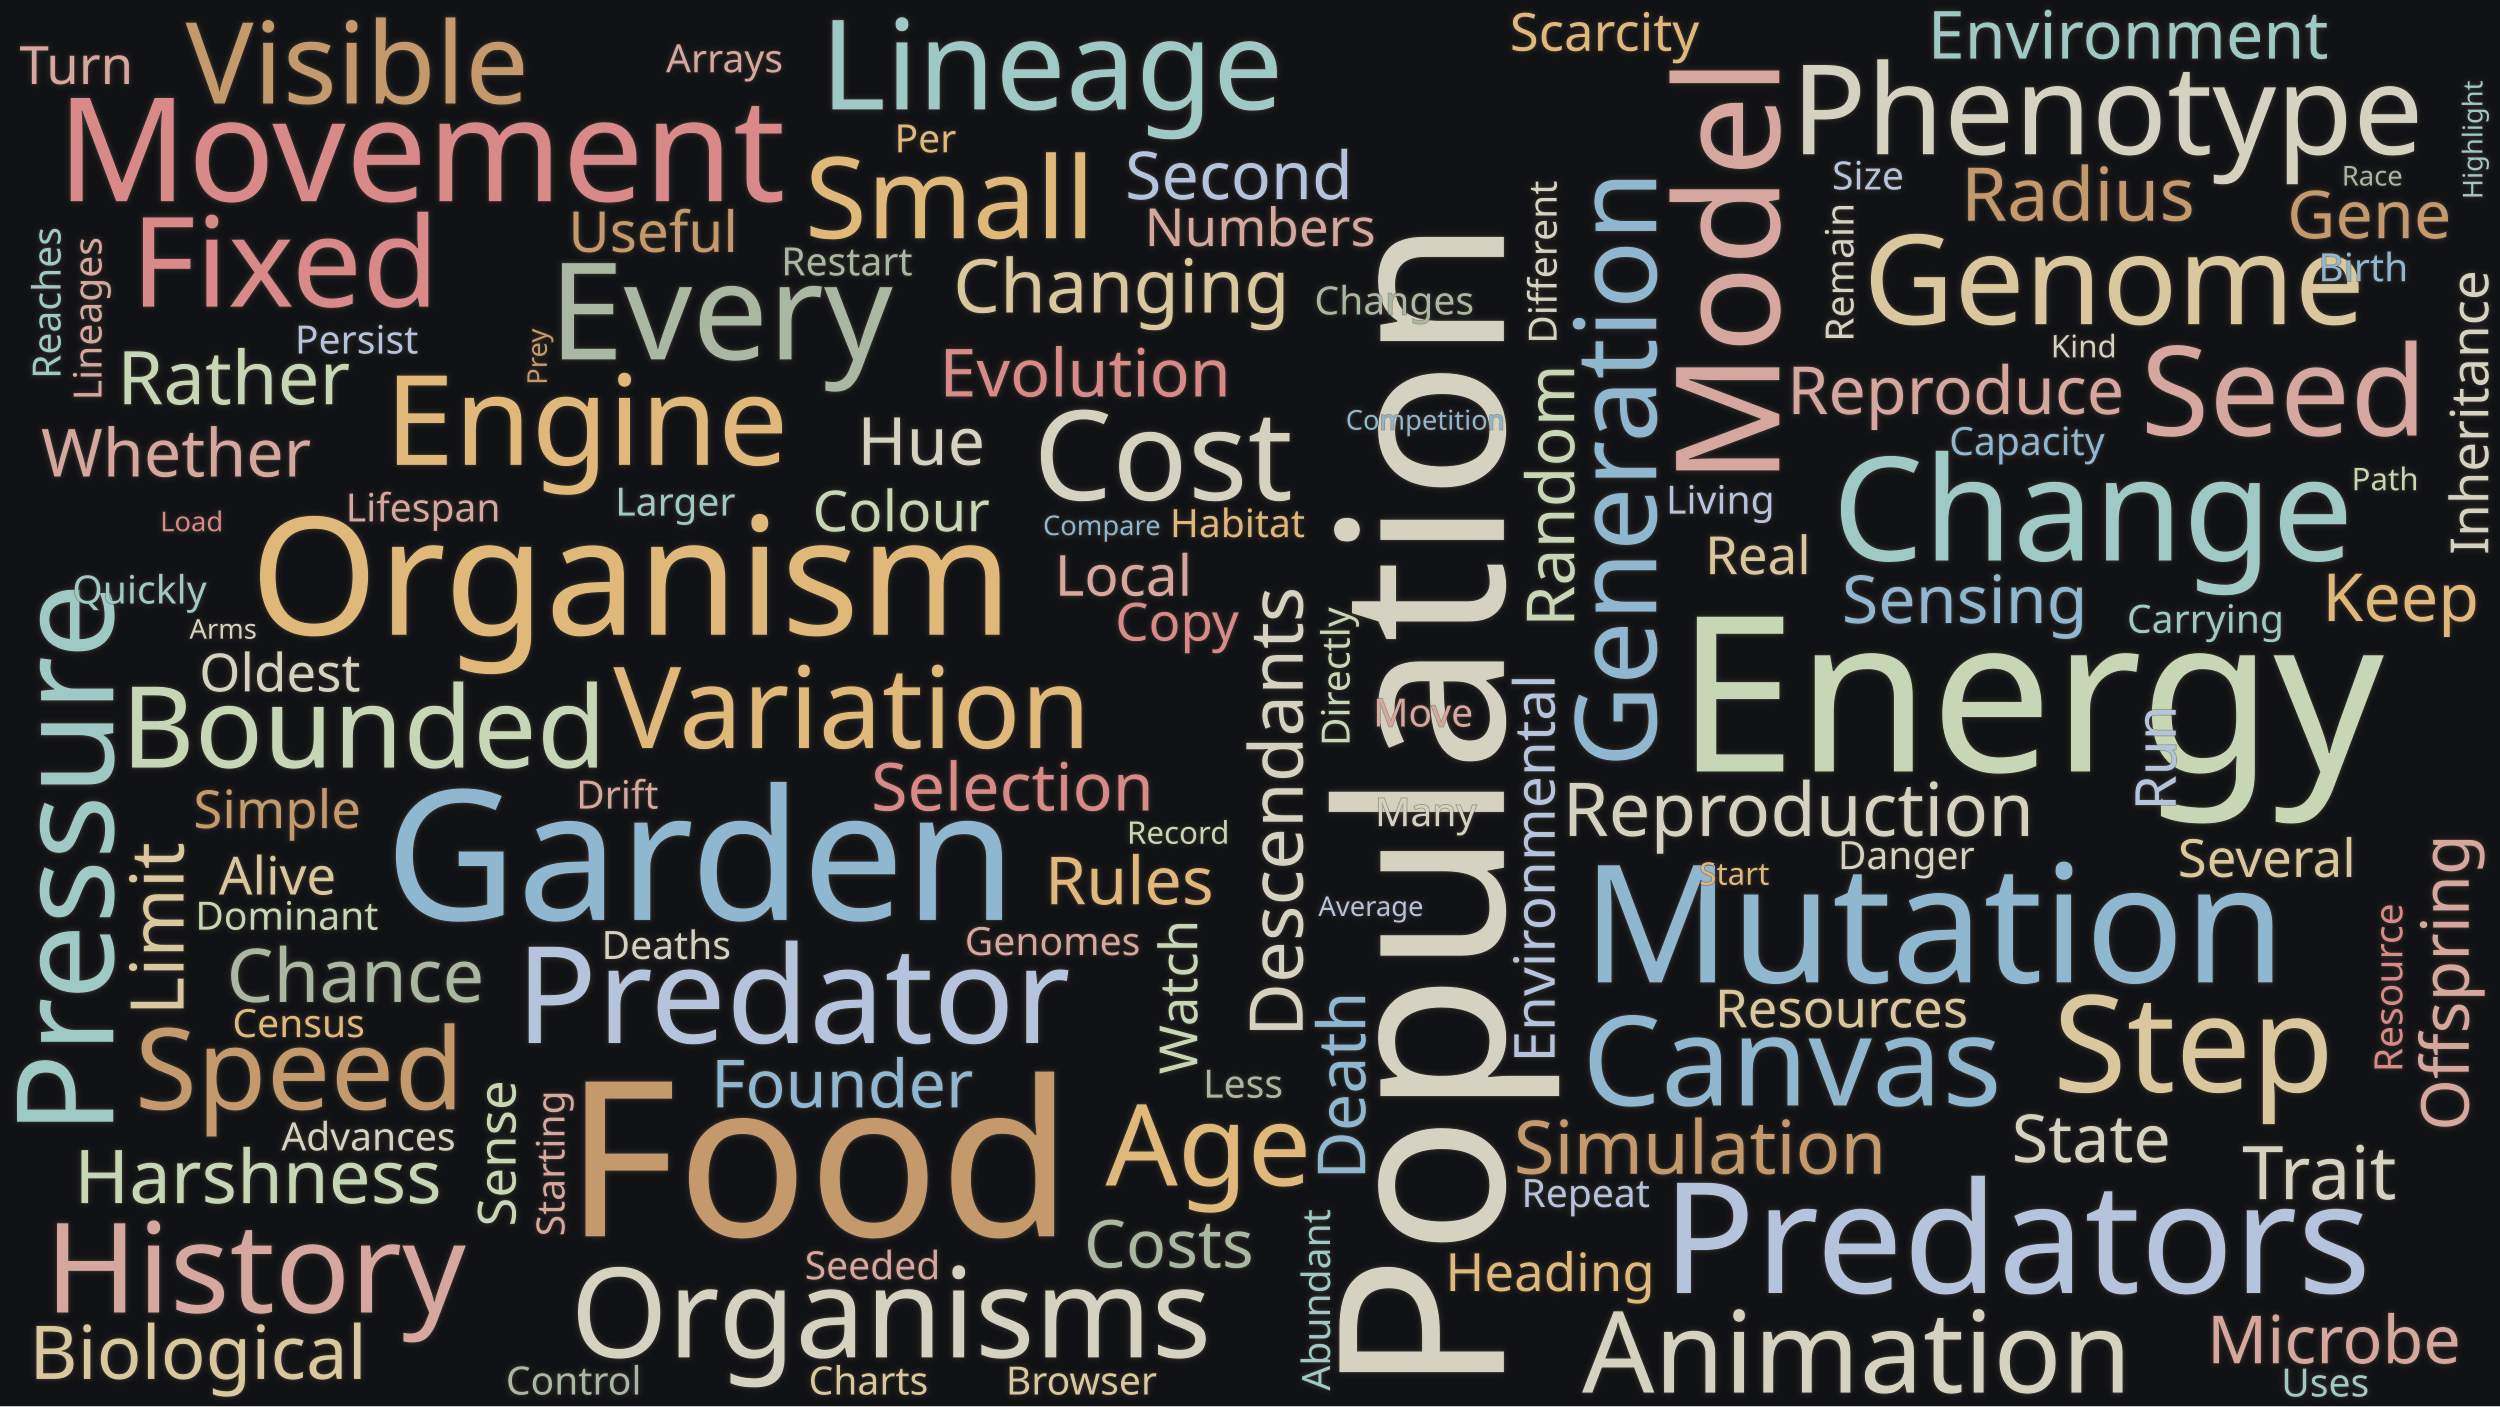
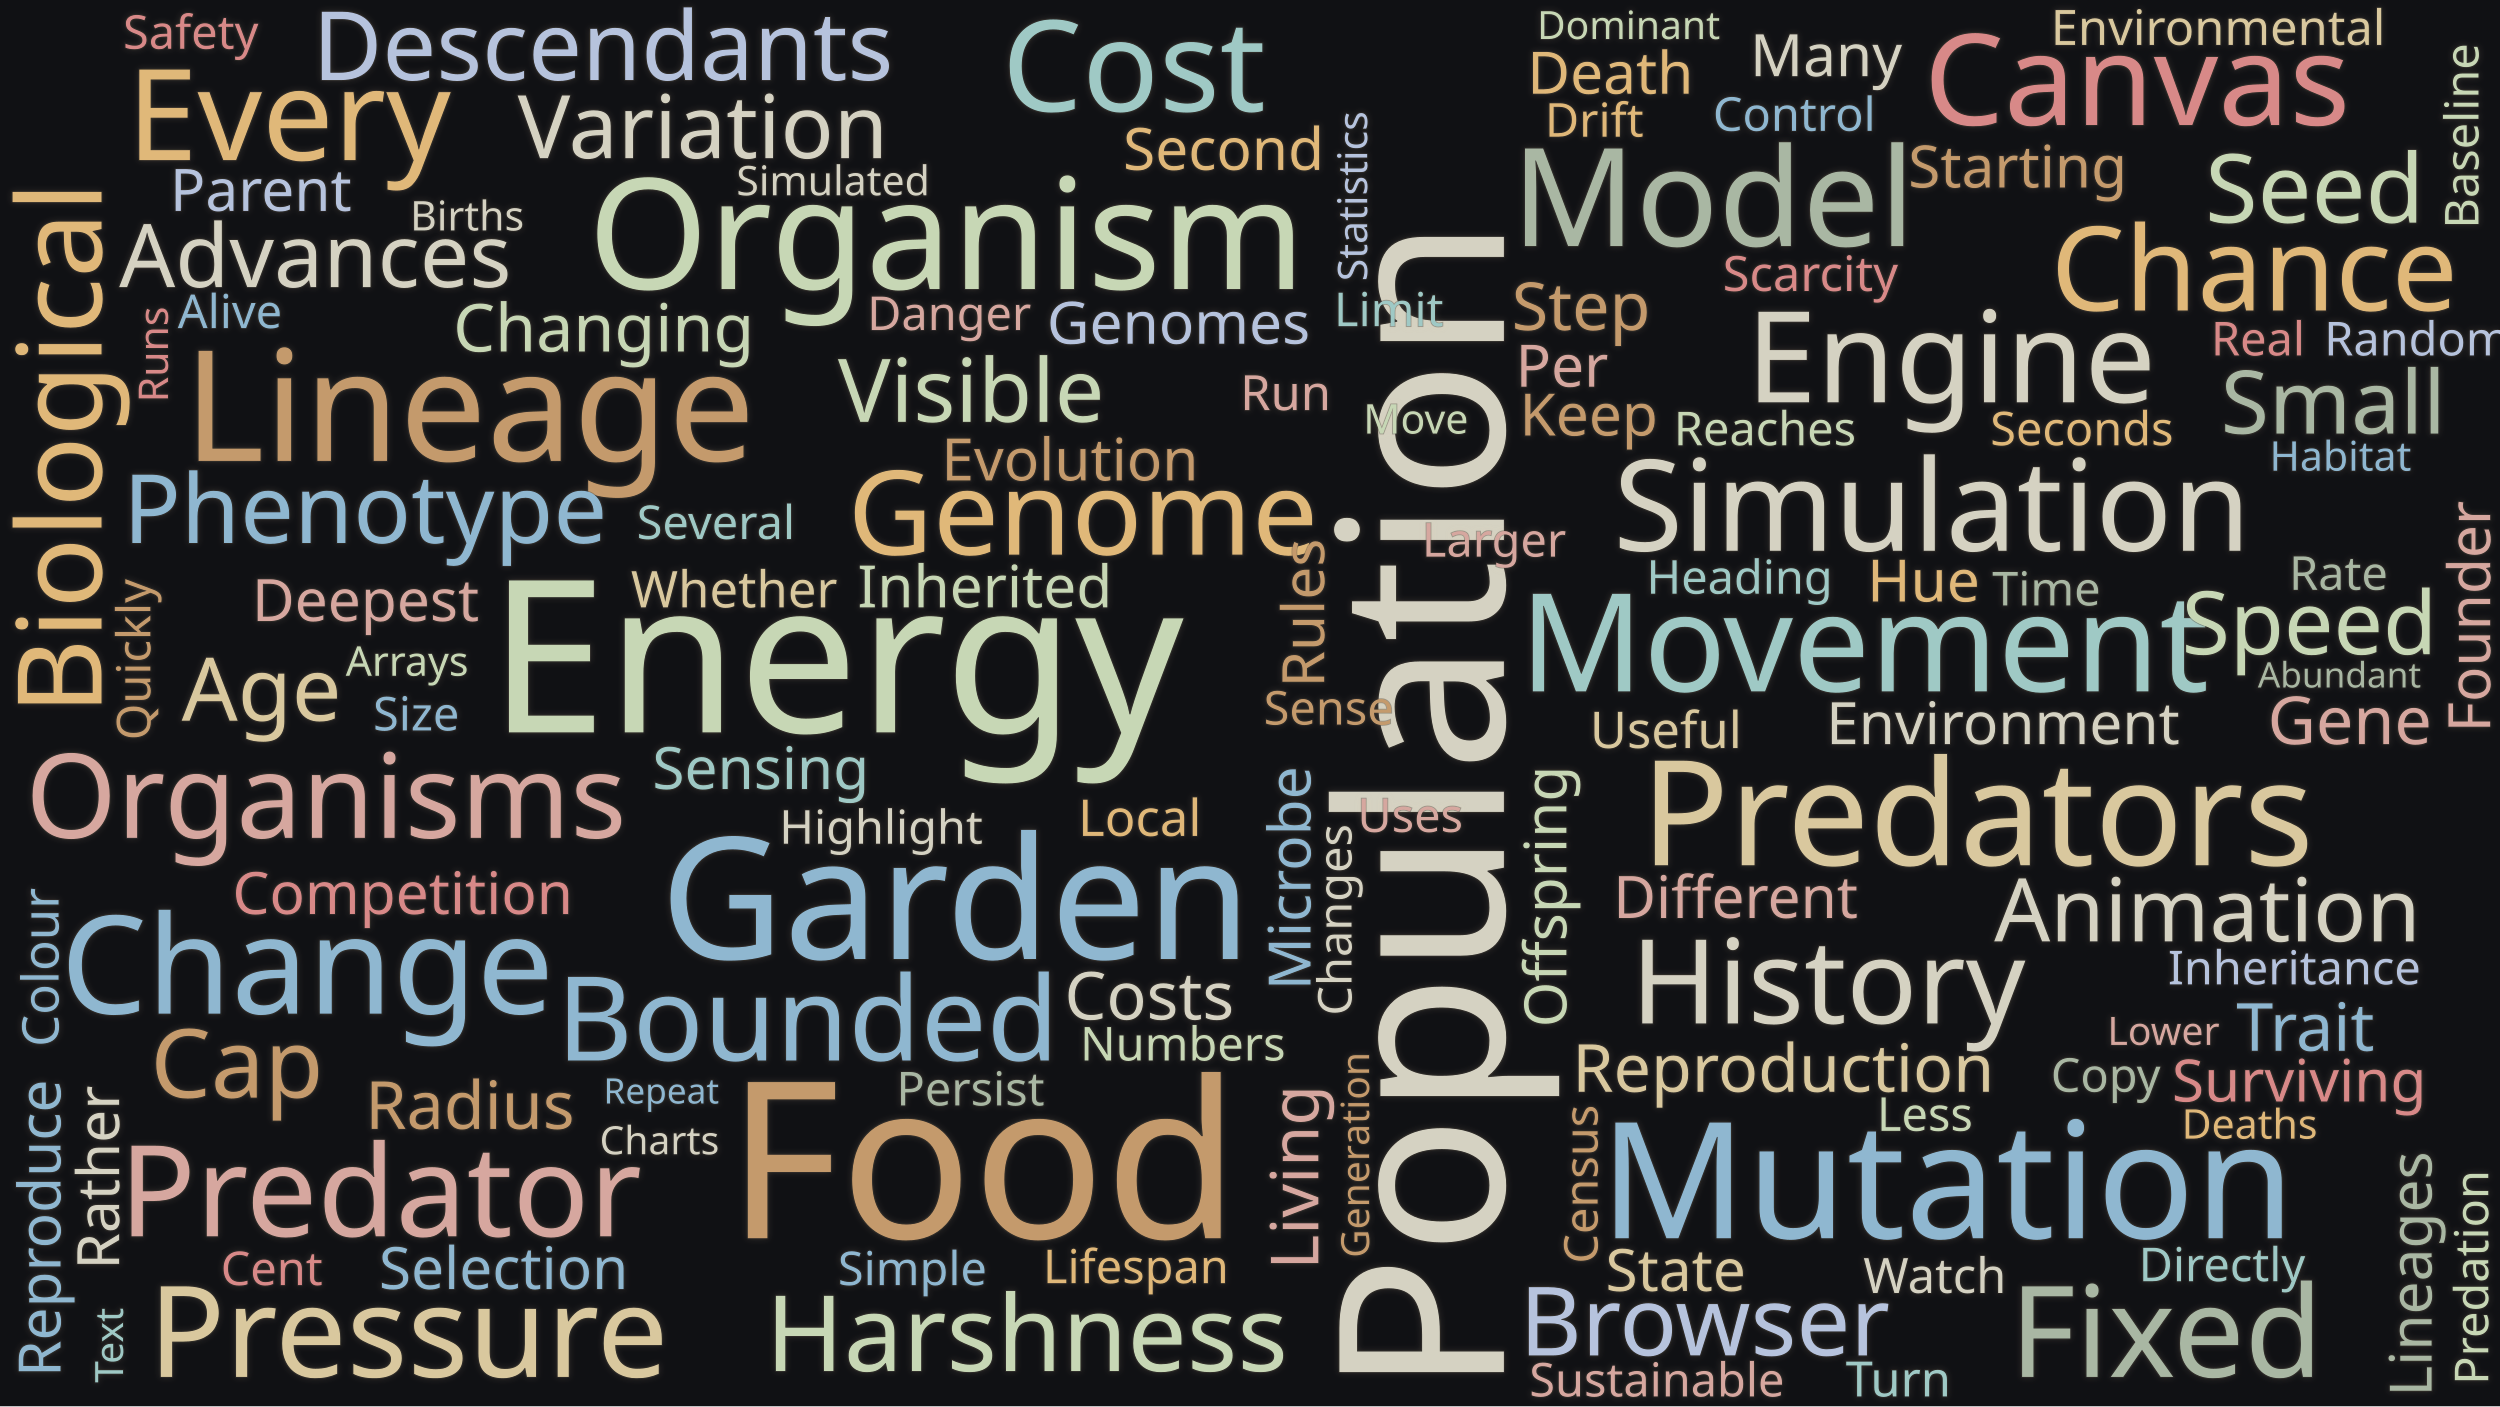
<svg xmlns="http://www.w3.org/2000/svg" role="img" aria-label="Artificial Life Lab: Evolve a Digital Ecosystem in Your Browser" width="1280" height="720">
  <defs>
    <filter id="wordGlow" x="-20%" y="-20%" width="140%" height="140%">
      <feDropShadow dx="0" dy="0" stdDeviation="1.6" flood-color="#d8c7a1" flood-opacity="0.18" />
    </filter>
  </defs>
  <style>text { filter: url(#wordGlow); paint-order: stroke fill; stroke: rgba(16,17,20,.34); stroke-width: .9px; }</style>
  <style>text{font-family:'Droid Sans Mono';font-weight:normal;font-style:normal;}</style>
  <rect width="100%" height="100%" style="fill:#101114" />
  <text transform="translate(770,714) rotate(-90)" font-size="118" style="fill:#d5d2c2">Population</text>
-   <text transform="translate(289,633)" font-size="111" style="fill:#c49a6c">Food</text>
-   <text transform="translate(858,395)" font-size="111" style="fill:#c7d7b5">Energy</text>
-   <text transform="translate(197,471)" font-size="93" style="fill:#8fb7d0">Garden</text>
-   <text transform="translate(810,503)" font-size="84" style="fill:#8fb7d0">Mutation</text>
-   <text transform="translate(128,325)" font-size="84" style="fill:#e0b879">Organism</text>
-   <text transform="translate(851,662)" font-size="79" style="fill:#b6c3dd">Predators</text>
-   <text transform="translate(29,103)" font-size="74" style="fill:#d88988">Movement</text>
-   <text transform="translate(911,248) rotate(-90)" font-size="74" style="fill:#d6a79f">Model</text>
-   <text transform="translate(938,287)" font-size="74" style="fill:#9fc9c5">Change</text>
-   <text transform="translate(281,184)" font-size="69" style="fill:#a9b7a3">Every</text>
-   <text transform="translate(58,581) rotate(-90)" font-size="69" style="fill:#9fc9c5">Pressure</text>
-   <text transform="translate(264,534)" font-size="69" style="fill:#b6c3dd">Predator</text>
-   <text transform="translate(1051,559)" font-size="69" style="fill:#d9c89e">Step</text>
-   <text transform="translate(23,672)" font-size="64" style="fill:#d6a79f">History</text>
-   <text transform="translate(954,166)" font-size="64" style="fill:#d9c89e">Genome</text>
-   <text transform="translate(292,695)" font-size="64" style="fill:#d5d2c2">Organisms</text>
-   <text transform="translate(420,56)" font-size="64" style="fill:#9fc9c5">Lineage</text>
-   <text transform="translate(917,79)" font-size="64" style="fill:#d5d2c2">Phenotype</text>
-   <text transform="translate(67,157)" font-size="64" style="fill:#d88988">Fixed</text>
-   <text transform="translate(529,256)" font-size="64" style="fill:#d5d2c2">Cost</text>
-   <text transform="translate(197,238)" font-size="64" style="fill:#e0b879">Engine</text>
-   <text transform="translate(1096,223)" font-size="64" style="fill:#d6a79f">Seed</text>
-   <text transform="translate(810,566)" font-size="64" style="fill:#8fb7d0">Canvas</text>
-   <text transform="translate(314,383)" font-size="58" style="fill:#e0b879">Variation</text>
-   <text transform="translate(412,122)" font-size="58" style="fill:#e0b879">Small</text>
-   <text transform="translate(566,607)" font-size="58" style="fill:#e0b879">Age</text>
-   <text transform="translate(810,713)" font-size="58" style="fill:#d5d2c2">Animation</text>
-   <text transform="translate(95,53)" font-size="58" style="fill:#c49a6c">Visible</text>
-   <text transform="translate(69,568)" font-size="58" style="fill:#c49a6c">Speed</text>
-   <text transform="translate(848,393) rotate(-90)" font-size="58" style="fill:#8fb7d0">Generation</text>
-   <text transform="translate(62,393)" font-size="58" style="fill:#c7d7b5">Bounded</text>
-   <text transform="translate(800,428)" font-size="38" style="fill:#d5d2c2">Reproduction</text>
-   <text transform="translate(116,513)" font-size="38" style="fill:#a9b7a3">Chance</text>
-   <text transform="translate(1004,113)" font-size="38" style="fill:#c49a6c">Radius</text>
-   <text transform="translate(15,706)" font-size="38" style="fill:#d9c89e">Biological</text>
-   <text transform="translate(488,160)" font-size="38" style="fill:#d9c89e">Changing</text>
-   <text transform="translate(38,616)" font-size="38" style="fill:#c7d7b5">Harshness</text>
-   <text transform="translate(667,531) rotate(-90)" font-size="38" style="fill:#d5d2c2">Descendants</text>
-   <text transform="translate(94,520) rotate(-90)" font-size="38" style="fill:#d9c89e">Limit</text>
-   <text transform="translate(775,601)" font-size="38" style="fill:#c49a6c">Simulation</text>
-   <text transform="translate(60,207)" font-size="38" style="fill:#c7d7b5">Rather</text>
-   <text transform="translate(1148,614)" font-size="38" style="fill:#d5d2c2">Trait</text>
-   <text transform="translate(21,244)" font-size="34" style="fill:#d6a79f">Whether</text>
-   <text transform="translate(1130,698)" font-size="34" style="fill:#d6a79f">Microbe</text>
-   <text transform="translate(535,463)" font-size="34" style="fill:#e0b879">Rules</text>
-   <text transform="translate(943,319)" font-size="34" style="fill:#8fb7d0">Sensing</text>
-   <text transform="translate(699,604) rotate(-90)" font-size="34" style="fill:#8fb7d0">Death</text>
-   <text transform="translate(915,212)" font-size="34" style="fill:#d6a79f">Reproduce</text>
-   <text transform="translate(481,203)" font-size="34" style="fill:#d88988">Evolution</text>
-   <text transform="translate(1264,579) rotate(-90)" font-size="34" style="fill:#d6a79f">Offspring</text>
-   <text transform="translate(446,415)" font-size="34" style="fill:#d88988">Selection</text>
-   <text transform="translate(555,649)" font-size="34" style="fill:#a9b7a3">Costs</text>
-   <text transform="translate(987,30)" font-size="34" style="fill:#9fc9c5">Environment</text>
-   <text transform="translate(439,238)" font-size="34" style="fill:#d5d2c2">Hue</text>
-   <text transform="translate(1171,122)" font-size="34" style="fill:#c49a6c">Gene</text>
-   <text transform="translate(806,321) rotate(-90)" font-size="34" style="fill:#c7d7b5">Random</text>
-   <text transform="translate(576,102)" font-size="34" style="fill:#b6c3dd">Second</text>
-   <text transform="translate(364,567)" font-size="34" style="fill:#8fb7d0">Founder</text>
-   <text transform="translate(1030,595)" font-size="34" style="fill:#d5d2c2">State</text>
-   <text transform="translate(1189,318)" font-size="34" style="fill:#e0b879">Keep</text>
-   <text transform="translate(291,129)" font-size="29" style="fill:#c49a6c">Useful</text>
-   <text transform="translate(416,272)" font-size="29" style="fill:#c7d7b5">Colour</text>
-   <text transform="translate(540,305)" font-size="29" style="fill:#d6a79f">Local</text>
-   <text transform="translate(796,544) rotate(-90)" font-size="29" style="fill:#b6c3dd">Environmental</text>
-   <text transform="translate(1114,415) rotate(-90)" font-size="29" style="fill:#b6c3dd">Run</text>
-   <text transform="translate(773,26)" font-size="27" style="fill:#e0b879">Scarcity</text>
-   <text transform="translate(613,550) rotate(-90)" font-size="27" style="fill:#c7d7b5">Watch</text>
-   <text transform="translate(10,43)" font-size="27" style="fill:#d6a79f">Turn</text>
-   <text transform="translate(102,354)" font-size="27" style="fill:#d5d2c2">Oldest</text>
-   <text transform="translate(1115,449)" font-size="27" style="fill:#d9c89e">Several</text>
-   <text transform="translate(99,424)" font-size="27" style="fill:#c49a6c">Simple</text>
-   <text transform="translate(1274,284) rotate(-90)" font-size="27" style="fill:#d5d2c2">Inheritance</text>
-   <text transform="translate(878,526)" font-size="27" style="fill:#d9c89e">Resources</text>
-   <text transform="translate(112,458)" font-size="27" style="fill:#d9c89e">Alive</text>
-   <text transform="translate(264,628) rotate(-90)" font-size="27" style="fill:#c7d7b5">Sense</text>
-   <text transform="translate(740,661)" font-size="27" style="fill:#e0b879">Heading</text>
-   <text transform="translate(873,294)" font-size="27" style="fill:#d9c89e">Real</text>
-   <text transform="translate(586,126)" font-size="27" style="fill:#d6a79f">Numbers</text>
-   <text transform="translate(571,328)" font-size="27" style="fill:#d88988">Copy</text>
-   <text transform="translate(177,267)" font-size="20" style="fill:#d6a79f">Lifespan</text>
-   <text transform="translate(151,181)" font-size="20" style="fill:#b6c3dd">Persist</text>
-   <text transform="translate(295,414)" font-size="20" style="fill:#d6a79f">Drift</text>
-   <text transform="translate(1089,324)" font-size="20" style="fill:#9fc9c5">Carrying</text>
-   <text transform="translate(998,233)" font-size="20" style="fill:#8fb7d0">Capacity</text>
-   <text transform="translate(938,97)" font-size="20" style="fill:#b6c3dd">Size</text>
-   <text transform="translate(691,382) rotate(-90)" font-size="20" style="fill:#c7d7b5">Directly</text>
-   <text transform="translate(616,562)" font-size="20" style="fill:#a9b7a3">Less</text>
-   <text transform="translate(31,194) rotate(-90)" font-size="20" style="fill:#9fc9c5">Reaches</text>
-   <text transform="translate(315,264)" font-size="20" style="fill:#9fc9c5">Larger</text>
-   <text transform="translate(37,309)" font-size="20" style="fill:#9fc9c5">Quickly</text>
-   <text transform="translate(673,161)" font-size="20" style="fill:#a9b7a3">Changes</text>
-   <text transform="translate(412,655)" font-size="20" style="fill:#d6a79f">Seeded</text>
-   <text transform="translate(259,714)" font-size="20" style="fill:#a9b7a3">Control</text>
-   <text transform="translate(458,78)" font-size="20" style="fill:#e0b879">Per</text>
-   <text transform="translate(119,531)" font-size="20" style="fill:#e0b879">Census</text>
-   <text transform="translate(941,445)" font-size="20" style="fill:#d5d2c2">Danger</text>
-   <text transform="translate(1168,715)" font-size="20" style="fill:#9fc9c5">Uses</text>
-   <text transform="translate(515,714)" font-size="20" style="fill:#d9c89e">Browser</text>
-   <text transform="translate(144,589)" font-size="20" style="fill:#d5d2c2">Advances</text>
-   <text transform="translate(494,489)" font-size="20" style="fill:#d6a79f">Genomes</text>
-   <text transform="translate(1187,144)" font-size="20" style="fill:#8fb7d0">Birth</text>
-   <text transform="translate(341,37)" font-size="20" style="fill:#d6a79f">Arrays</text>
-   <text transform="translate(853,263)" font-size="20" style="fill:#b6c3dd">Living</text>
-   <text transform="translate(703,372)" font-size="20" style="fill:#d6a79f">Move</text>
-   <text transform="translate(308,491)" font-size="20" style="fill:#d5d2c2">Deaths</text>
-   <text transform="translate(599,275)" font-size="20" style="fill:#e0b879">Habitat</text>
-   <text transform="translate(100,476)" font-size="20" style="fill:#c7d7b5">Dominant</text>
-   <text transform="translate(414,714)" font-size="20" style="fill:#d9c89e">Charts</text>
-   <text transform="translate(681,712) rotate(-90)" font-size="20" style="fill:#9fc9c5">Abundant</text>
-   <text transform="translate(704,423)" font-size="20" style="fill:#d5d2c2">Many</text>
-   <text transform="translate(797,176) rotate(-90)" font-size="20" style="fill:#d5d2c2">Different</text>
-   <text transform="translate(52,205) rotate(-90)" font-size="20" style="fill:#d6a79f">Lineages</text>
-   <text transform="translate(779,618)" font-size="20" style="fill:#b6c3dd">Repeat</text>
-   <text transform="translate(289,633) rotate(-90)" font-size="20" style="fill:#d6a79f">Starting</text>
-   <text transform="translate(400,141)" font-size="20" style="fill:#a9b7a3">Restart</text>
-   <text transform="translate(949,175) rotate(-90)" font-size="20" style="fill:#d5d2c2">Remain</text>
-   <text transform="translate(1230,549) rotate(-90)" font-size="20" style="fill:#d88988">Resource</text>
-   <text transform="translate(1050,183)" font-size="16" style="fill:#d5d2c2">Kind</text>
-   <text transform="translate(577,432)" font-size="16" style="fill:#c7d7b5">Record</text>
-   <text transform="translate(1204,251)" font-size="16" style="fill:#c7d7b5">Path</text>
-   <text transform="translate(870,453)" font-size="16" style="fill:#e0b879">Start</text>
-   <text transform="translate(689,220)" font-size="14" style="fill:#8fb7d0">Competition</text>
-   <text transform="translate(675,469)" font-size="14" style="fill:#b6c3dd">Average</text>
-   <text transform="translate(1271,102) rotate(-90)" font-size="14" style="fill:#9fc9c5">Highlight</text>
-   <text transform="translate(82,272)" font-size="14" style="fill:#d88988">Load</text>
-   <text transform="translate(280,197) rotate(-90)" font-size="14" style="fill:#c49a6c">Prey</text>
-   <text transform="translate(97,327)" font-size="14" style="fill:#d5d2c2">Arms</text>
-   <text transform="translate(1199,95)" font-size="14" style="fill:#a9b7a3">Race</text>
-   <text transform="translate(534,274)" font-size="14" style="fill:#8fb7d0">Compare</text>
+   <text transform="translate(372,634)" font-size="112" style="fill:#c49a6c">Food</text>
+   <text transform="translate(250,375)" font-size="109" style="fill:#c7d7b5">Energy</text>
+   <text transform="translate(338,491)" font-size="87" style="fill:#8fb7d0">Garden</text>
+   <text transform="translate(819,634)" font-size="83" style="fill:#8fb7d0">Mutation</text>
+   <text transform="translate(94,236)" font-size="79" style="fill:#c49a6c">Lineage</text>
+   <text transform="translate(301,148)" font-size="79" style="fill:#c7d7b5">Organism</text>
+   <text transform="translate(840,443)" font-size="75" style="fill:#d9c89e">Predators</text>
+   <text transform="translate(778,354)" font-size="70" style="fill:#9fc9c5">Movement</text>
+   <text transform="translate(774,126)" font-size="70" style="fill:#a9b7a3">Model</text>
+   <text transform="translate(31,519)" font-size="70" style="fill:#8fb7d0">Change</text>
+   <text transform="translate(65,82)" font-size="65" style="fill:#e0b879">Every</text>
+   <text transform="translate(76,705)" font-size="65" style="fill:#d9c89e">Pressure</text>
+   <text transform="translate(61,633)" font-size="65" style="fill:#d6a79f">Predator</text>
+   <text transform="translate(1029,705)" font-size="65" style="fill:#a9b7a3">Fixed</text>
+   <text transform="translate(826,282)" font-size="65" style="fill:#d5d2c2">Simulation</text>
+   <text transform="translate(513,57)" font-size="65" style="fill:#9fc9c5">Cost</text>
+   <text transform="translate(894,206)" font-size="65" style="fill:#d5d2c2">Engine</text>
+   <text transform="translate(985,64)" font-size="65" style="fill:#d88988">Canvas</text>
+   <text transform="translate(835,524)" font-size="60" style="fill:#d5d2c2">History</text>
+   <text transform="translate(434,284)" font-size="60" style="fill:#e0b879">Genome</text>
+   <text transform="translate(13,429)" font-size="60" style="fill:#d6a79f">Organisms</text>
+   <text transform="translate(285,543)" font-size="60" style="fill:#8fb7d0">Bounded</text>
+   <text transform="translate(1050,159)" font-size="60" style="fill:#e0b879">Chance</text>
+   <text transform="translate(52,366) rotate(-90)" font-size="60" style="fill:#e0b879">Biological</text>
+   <text transform="translate(392,702)" font-size="54" style="fill:#c7d7b5">Harshness</text>
+   <text transform="translate(160,41)" font-size="49" style="fill:#b6c3dd">Descendants</text>
+   <text transform="translate(77,562)" font-size="49" style="fill:#c49a6c">Cap</text>
+   <text transform="translate(778,694)" font-size="49" style="fill:#b6c3dd">Browser</text>
+   <text transform="translate(63,278)" font-size="49" style="fill:#8fb7d0">Phenotype</text>
+   <text transform="translate(1129,114)" font-size="49" style="fill:#c7d7b5">Seed</text>
+   <text transform="translate(265,81)" font-size="45" style="fill:#d5d2c2">Variation</text>
+   <text transform="translate(1137,222)" font-size="45" style="fill:#a9b7a3">Small</text>
+   <text transform="translate(93,369)" font-size="45" style="fill:#d9c89e">Age</text>
+   <text transform="translate(1021,482)" font-size="45" style="fill:#d5d2c2">Animation</text>
+   <text transform="translate(429,216)" font-size="45" style="fill:#c7d7b5">Visible</text>
+   <text transform="translate(1117,335)" font-size="45" style="fill:#c7d7b5">Speed</text>
+   <text transform="translate(61,147)" font-size="45" style="fill:#d5d2c2">Advances</text>
+   <text transform="translate(805,559)" font-size="34" style="fill:#d9c89e">Reproduction</text>
+   <text transform="translate(187,578)" font-size="34" style="fill:#c49a6c">Radius</text>
+   <text transform="translate(232,180)" font-size="34" style="fill:#c7d7b5">Changing</text>
+   <text transform="translate(545,522)" font-size="34" style="fill:#d5d2c2">Costs</text>
+   <text transform="translate(1161,381)" font-size="34" style="fill:#d6a79f">Gene</text>
+   <text transform="translate(774,169)" font-size="34" style="fill:#c49a6c">Step</text>
+   <text transform="translate(675,650) rotate(-90)" font-size="34" style="fill:#d6a79f">Living</text>
+   <text transform="translate(1145,538)" font-size="34" style="fill:#8fb7d0">Trait</text>
+   <text transform="translate(671,507) rotate(-90)" font-size="30" style="fill:#8fb7d0">Microbe</text>
+   <text transform="translate(678,352) rotate(-90)" font-size="30" style="fill:#c49a6c">Rules</text>
+   <text transform="translate(119,468)" font-size="30" style="fill:#d88988">Competition</text>
+   <text transform="translate(129,318)" font-size="30" style="fill:#d6a79f">Deepest</text>
+   <text transform="translate(1112,564)" font-size="30" style="fill:#d88988">Surviving</text>
+   <text transform="translate(334,404)" font-size="30" style="fill:#9fc9c5">Sensing</text>
+   <text transform="translate(782,48)" font-size="30" style="fill:#e0b879">Death</text>
+   <text transform="translate(31,705) rotate(-90)" font-size="30" style="fill:#8fb7d0">Reproduce</text>
+   <text transform="translate(482,246)" font-size="30" style="fill:#c49a6c">Evolution</text>
+   <text transform="translate(802,526) rotate(-90)" font-size="30" style="fill:#c7d7b5">Offspring</text>
+   <text transform="translate(87,108)" font-size="30" style="fill:#b6c3dd">Parent</text>
+   <text transform="translate(194,660)" font-size="30" style="fill:#8fb7d0">Selection</text>
+   <text transform="translate(935,381)" font-size="30" style="fill:#d5d2c2">Environment</text>
+   <text transform="translate(956,308)" font-size="30" style="fill:#e0b879">Hue</text>
+   <text transform="translate(977,96)" font-size="30" style="fill:#c49a6c">Starting</text>
+   <text transform="translate(439,311)" font-size="30" style="fill:#c7d7b5">Inherited</text>
+   <text transform="translate(776,198)" font-size="30" style="fill:#d6a79f">Per</text>
+   <text transform="translate(536,176)" font-size="30" style="fill:#b6c3dd">Genomes</text>
+   <text transform="translate(1245,715) rotate(-90)" font-size="30" style="fill:#a9b7a3">Lineages</text>
+   <text transform="translate(575,87)" font-size="30" style="fill:#e0b879">Second</text>
+   <text transform="translate(1275,375) rotate(-90)" font-size="30" style="fill:#d6a79f">Founder</text>
+   <text transform="translate(826,470)" font-size="30" style="fill:#d6a79f">Different</text>
+   <text transform="translate(896,39)" font-size="30" style="fill:#d5d2c2">Many</text>
+   <text transform="translate(822,661)" font-size="30" style="fill:#d9c89e">State</text>
+   <text transform="translate(778,223)" font-size="30" style="fill:#c49a6c">Keep</text>
+   <text transform="translate(61,650) rotate(-90)" font-size="30" style="fill:#d5d2c2">Rather</text>
+   <text transform="translate(814,383)" font-size="26" style="fill:#d9c89e">Useful</text>
+   <text transform="translate(323,311)" font-size="26" style="fill:#d9c89e">Whether</text>
+   <text transform="translate(30,536) rotate(-90)" font-size="26" style="fill:#8fb7d0">Colour</text>
+   <text transform="translate(552,428)" font-size="26" style="fill:#e0b879">Local</text>
+   <text transform="translate(1050,23)" font-size="25" style="fill:#d9c89e">Environmental</text>
+   <text transform="translate(635,210)" font-size="25" style="fill:#d6a79f">Run</text>
+   <text transform="translate(882,149)" font-size="25" style="fill:#d88988">Scarcity</text>
+   <text transform="translate(954,662)" font-size="25" style="fill:#d5d2c2">Watch</text>
+   <text transform="translate(945,715)" font-size="25" style="fill:#9fc9c5">Turn</text>
+   <text transform="translate(399,432)" font-size="24" style="fill:#d5d2c2">Highlight</text>
+   <text transform="translate(326,276)" font-size="24" style="fill:#9fc9c5">Several</text>
+   <text transform="translate(429,658)" font-size="24" style="fill:#8fb7d0">Simple</text>
+   <text transform="translate(1110,504)" font-size="24" style="fill:#b6c3dd">Inheritance</text>
+   <text transform="translate(91,168)" font-size="24" style="fill:#8fb7d0">Alive</text>
+   <text transform="translate(647,371)" font-size="24" style="fill:#c49a6c">Sense</text>
+   <text transform="translate(843,304)" font-size="24" style="fill:#9fc9c5">Heading</text>
+   <text transform="translate(1132,182)" font-size="24" style="fill:#d88988">Real</text>
+   <text transform="translate(553,543)" font-size="24" style="fill:#c7d7b5">Numbers</text>
+   <text transform="translate(1050,559)" font-size="24" style="fill:#a9b7a3">Copy</text>
+   <text transform="translate(534,657)" font-size="24" style="fill:#e0b879">Lifespan</text>
+   <text transform="translate(459,566)" font-size="24" style="fill:#a9b7a3">Persist</text>
+   <text transform="translate(791,70)" font-size="24" style="fill:#e0b879">Drift</text>
+   <text transform="translate(783,715)" font-size="24" style="fill:#d6a79f">Sustainable</text>
+   <text transform="translate(63,25)" font-size="24" style="fill:#d88988">Safety</text>
+   <text transform="translate(683,167)" font-size="24" style="fill:#9fc9c5">Limit</text>
+   <text transform="translate(191,374)" font-size="24" style="fill:#8fb7d0">Size</text>
+   <text transform="translate(1095,656)" font-size="24" style="fill:#9fc9c5">Directly</text>
+   <text transform="translate(961,579)" font-size="24" style="fill:#c7d7b5">Less</text>
+   <text transform="translate(857,228)" font-size="24" style="fill:#c7d7b5">Reaches</text>
+   <text transform="translate(728,285)" font-size="24" style="fill:#d6a79f">Larger</text>
+   <text transform="translate(77,379) rotate(-90)" font-size="24" style="fill:#c49a6c">Quickly</text>
+   <text transform="translate(692,520) rotate(-90)" font-size="24" style="fill:#d5d2c2">Changes</text>
+   <text transform="translate(1019,228)" font-size="24" style="fill:#e0b879">Seconds</text>
+   <text transform="translate(1269,117) rotate(-90)" font-size="24" style="fill:#c7d7b5">Baseline</text>
+   <text transform="translate(113,658)" font-size="24" style="fill:#d88988">Cent</text>
+   <text transform="translate(877,67)" font-size="24" style="fill:#8fb7d0">Control</text>
+   <text transform="translate(1172,302)" font-size="24" style="fill:#a9b7a3">Rate</text>
+   <text transform="translate(818,647) rotate(-90)" font-size="24" style="fill:#c49a6c">Census</text>
+   <text transform="translate(1274,709) rotate(-90)" font-size="24" style="fill:#c7d7b5">Predation</text>
+   <text transform="translate(444,169)" font-size="24" style="fill:#d6a79f">Danger</text>
+   <text transform="translate(1190,182)" font-size="24" style="fill:#b6c3dd">Random</text>
+   <text transform="translate(695,426)" font-size="24" style="fill:#d6a79f">Uses</text>
+   <text transform="translate(1020,310)" font-size="24" style="fill:#a9b7a3">Time</text>
+   <text transform="translate(377,100)" font-size="21" style="fill:#d5d2c2">Simulated</text>
+   <text transform="translate(86,206) rotate(-90)" font-size="21" style="fill:#d88988">Runs</text>
+   <text transform="translate(210,118)" font-size="21" style="fill:#d5d2c2">Births</text>
+   <text transform="translate(177,346)" font-size="21" style="fill:#c7d7b5">Arrays</text>
+   <text transform="translate(698,222)" font-size="21" style="fill:#c7d7b5">Move</text>
+   <text transform="translate(1117,583)" font-size="21" style="fill:#e0b879">Deaths</text>
+   <text transform="translate(1162,241)" font-size="21" style="fill:#8fb7d0">Habitat</text>
+   <text transform="translate(700,144) rotate(-90)" font-size="21" style="fill:#b6c3dd">Statistics</text>
+   <text transform="translate(787,20)" font-size="20" style="fill:#c7d7b5">Dominant</text>
+   <text transform="translate(701,644) rotate(-90)" font-size="20" style="fill:#c49a6c">Generation</text>
+   <text transform="translate(1079,535)" font-size="20" style="fill:#d6a79f">Lower</text>
+   <text transform="translate(63,708) rotate(-90)" font-size="20" style="fill:#9fc9c5">Text</text>
+   <text transform="translate(307,591)" font-size="20" style="fill:#d5d2c2">Charts</text>
+   <text transform="translate(1156,352)" font-size="18" style="fill:#a9b7a3">Abundant</text>
+   <text transform="translate(309,565)" font-size="18" style="fill:#8fb7d0">Repeat</text>
</svg>
